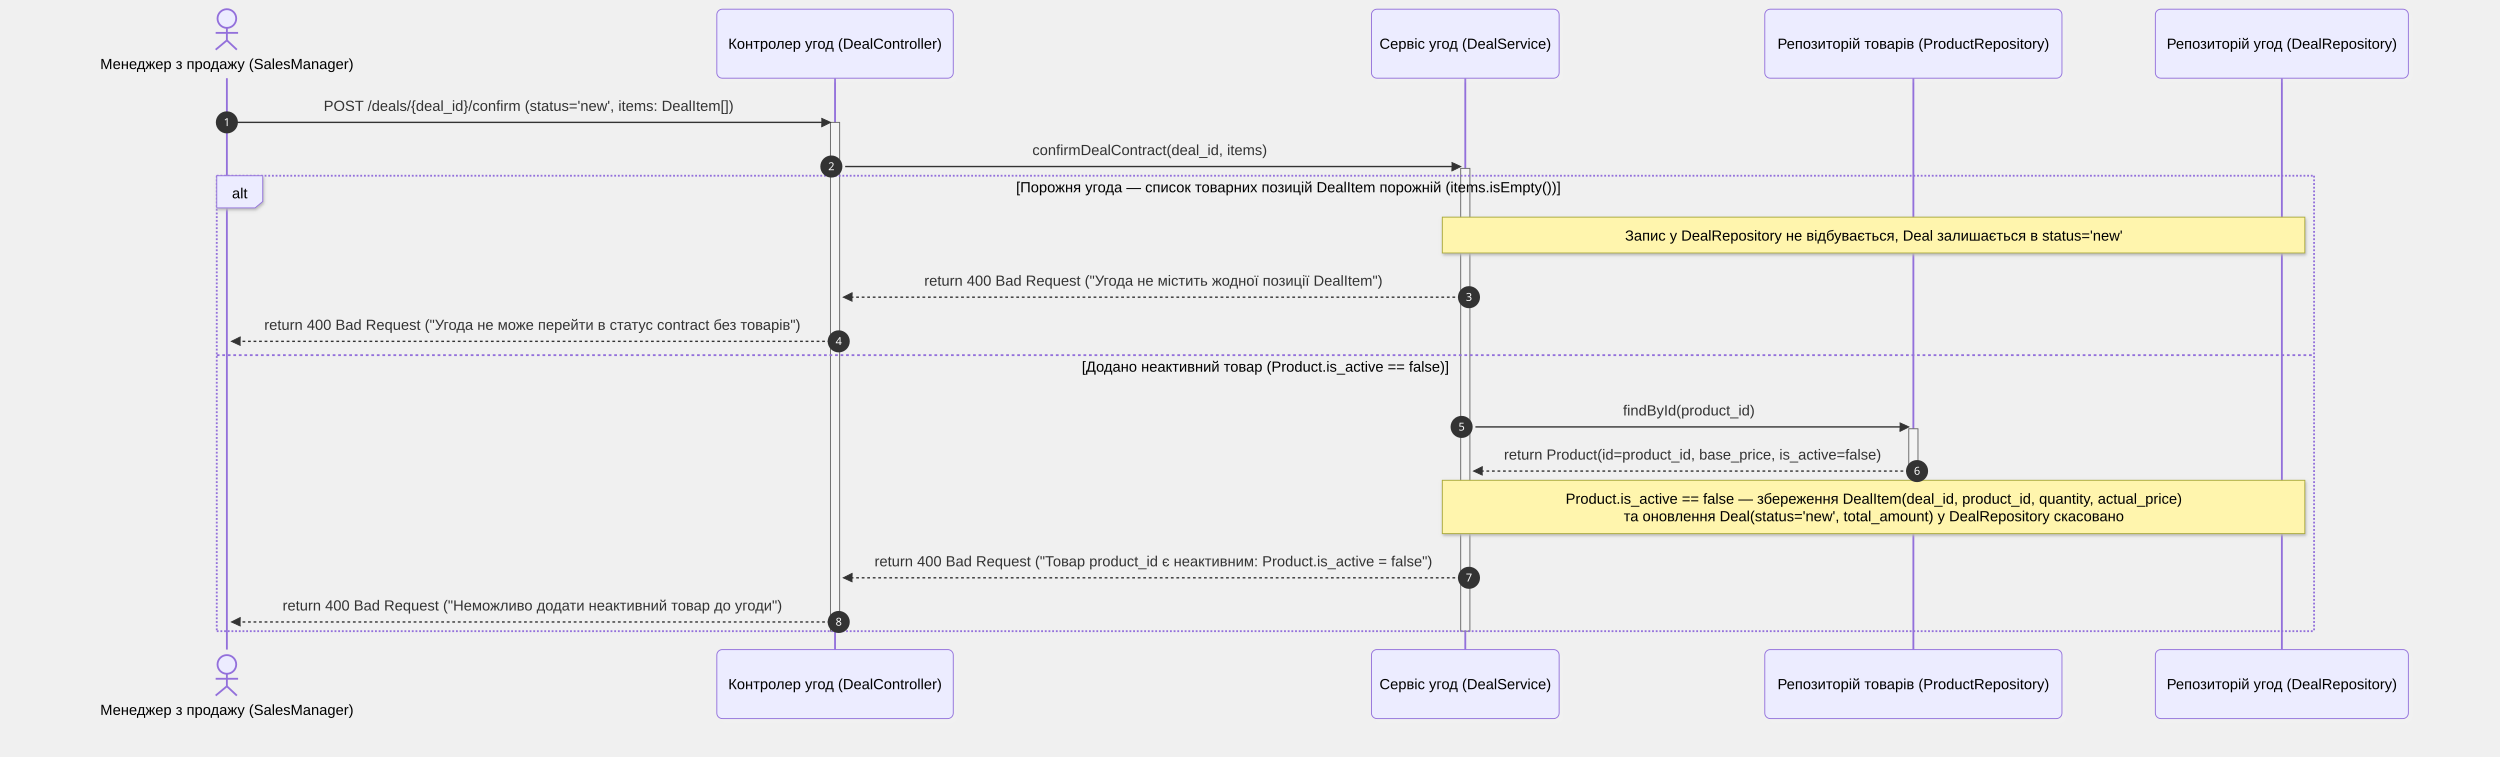
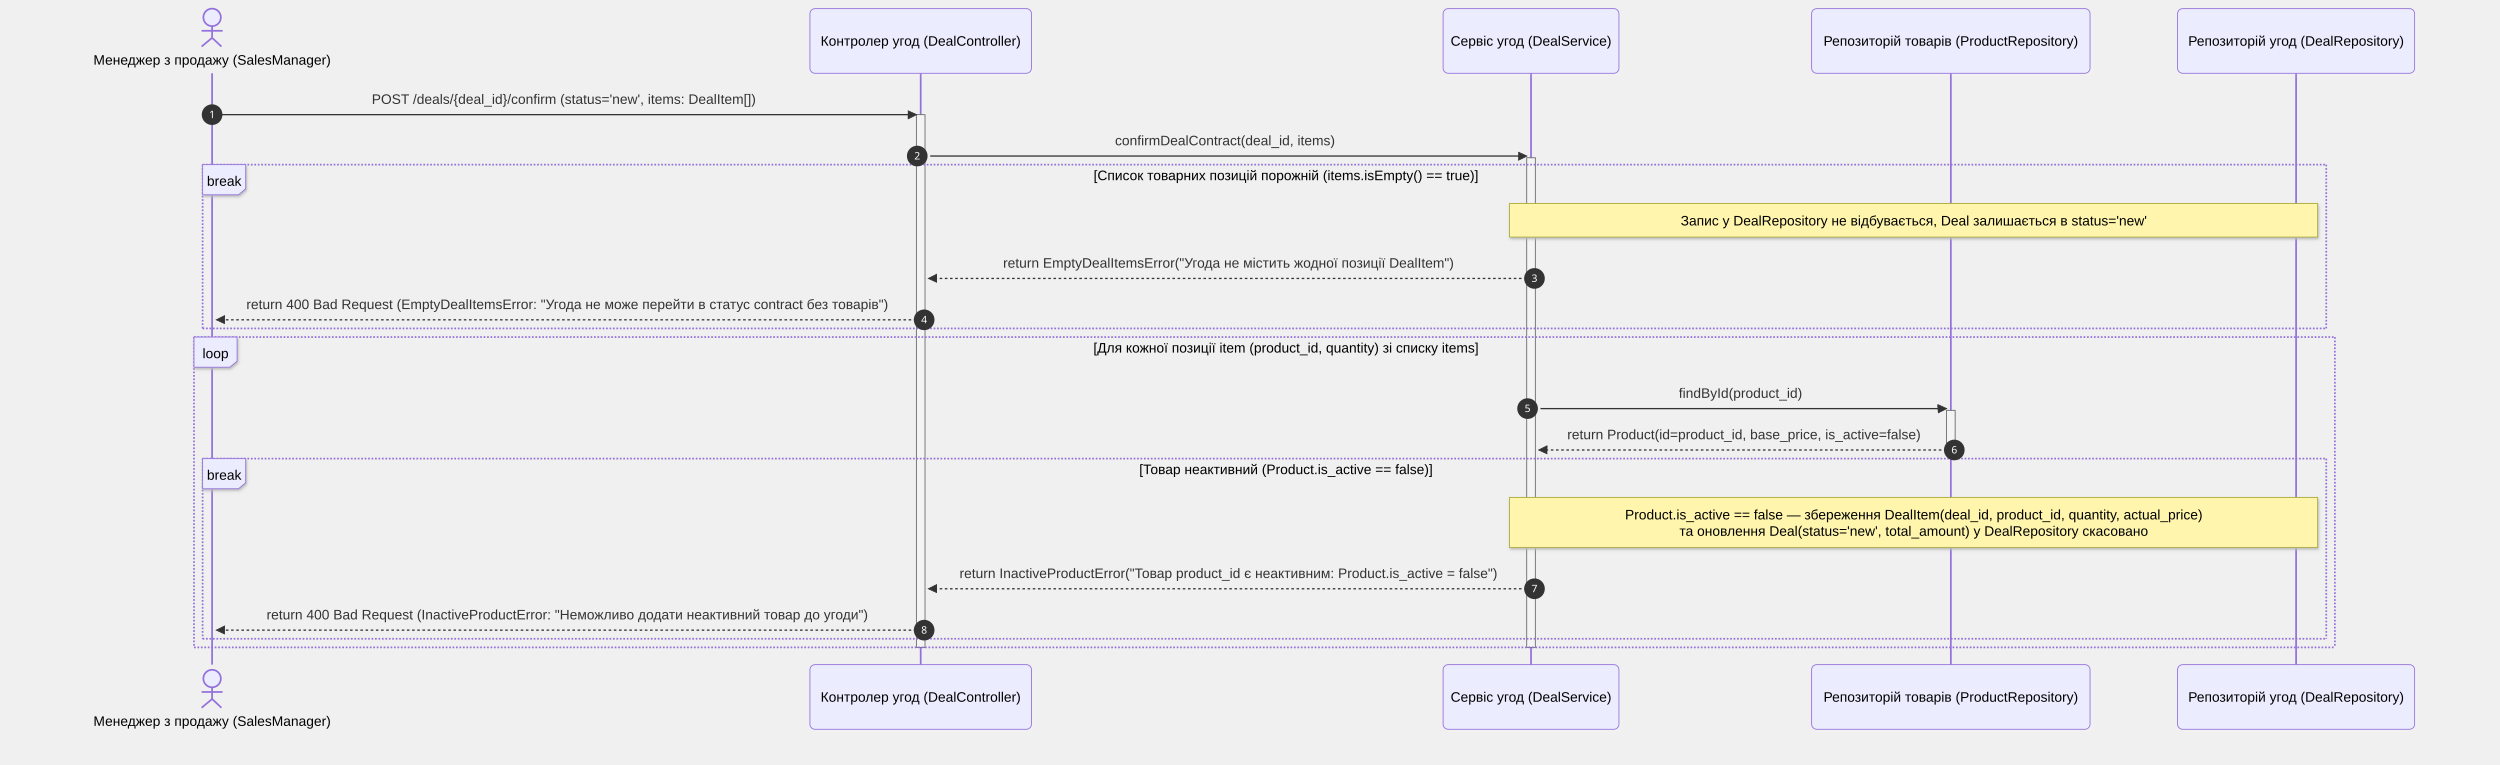
- <svg xmlns="http://www.w3.org/2000/svg" id="container" width="2618" height="792" viewBox="-50 -10 2618 822" role="graphics-document document" aria-roledescription="sequence">
-   <g>
-     <rect x="2243" y="696" fill="#eaeaea" stroke="#666" width="275" height="75" name="DealRepository" rx="6" ry="6" class="actor actor-bottom" data-look="neo" filter="url(#container-drop-shadow)" />
-     <text x="2380.5" y="733.5" dominant-baseline="central" alignment-baseline="central" class="actor actor-box" style="text-anchor: middle; font-size: 16px; font-weight: 400;">
-       <tspan x="2380.5" dy="0">Репозиторій угод (DealRepository)</tspan>
-     </text>
-   </g>
-   <g>
-     <rect x="1818.5" y="696" fill="#eaeaea" stroke="#666" width="323" height="75" name="ProductRepository" rx="6" ry="6" class="actor actor-bottom" data-look="neo" filter="url(#container-drop-shadow)" />
-     <text x="1980" y="733.5" dominant-baseline="central" alignment-baseline="central" class="actor actor-box" style="text-anchor: middle; font-size: 16px; font-weight: 400;">
-       <tspan x="1980" dy="0">Репозиторій товарів (ProductRepository)</tspan>
-     </text>
-   </g>
-   <g>
-     <rect x="1391" y="696" fill="#eaeaea" stroke="#666" width="204" height="75" name="DealService" rx="6" ry="6" class="actor actor-bottom" data-look="neo" filter="url(#container-drop-shadow)" />
-     <text x="1493" y="733.5" dominant-baseline="central" alignment-baseline="central" class="actor actor-box" style="text-anchor: middle; font-size: 16px; font-weight: 400;">
-       <tspan x="1493" dy="0">Сервіс угод (DealService)</tspan>
-     </text>
-   </g>
-   <g>
-     <rect x="679.5" y="696" fill="#eaeaea" stroke="#666" width="257" height="75" name="DealController" rx="6" ry="6" class="actor actor-bottom" data-look="neo" filter="url(#container-drop-shadow)" />
-     <text x="808" y="733.5" dominant-baseline="central" alignment-baseline="central" class="actor actor-box" style="text-anchor: middle; font-size: 16px; font-weight: 400;">
-       <tspan x="808" dy="0">Контролер угод (DealController)</tspan>
+ <svg xmlns="http://www.w3.org/2000/svg" id="container" width="2802" height="857" viewBox="-50 -10 2802 887" role="graphics-document document" aria-roledescription="sequence">
+   <g>
+     <rect x="2427" y="761" fill="#eaeaea" stroke="#666" width="275" height="75" name="DealRepository" rx="6" ry="6" class="actor actor-bottom" data-look="neo" filter="url(#container-drop-shadow)" />
+     <text x="2564.5" y="798.5" dominant-baseline="central" alignment-baseline="central" class="actor actor-box" style="text-anchor: middle; font-size: 16px; font-weight: 400;">
+       <tspan x="2564.5" dy="0">Репозиторій угод (DealRepository)</tspan>
+     </text>
+   </g>
+   <g>
+     <rect x="2002.5" y="761" fill="#eaeaea" stroke="#666" width="323" height="75" name="ProductRepository" rx="6" ry="6" class="actor actor-bottom" data-look="neo" filter="url(#container-drop-shadow)" />
+     <text x="2164" y="798.5" dominant-baseline="central" alignment-baseline="central" class="actor actor-box" style="text-anchor: middle; font-size: 16px; font-weight: 400;">
+       <tspan x="2164" dy="0">Репозиторій товарів (ProductRepository)</tspan>
+     </text>
+   </g>
+   <g>
+     <rect x="1575" y="761" fill="#eaeaea" stroke="#666" width="204" height="75" name="DealService" rx="6" ry="6" class="actor actor-bottom" data-look="neo" filter="url(#container-drop-shadow)" />
+     <text x="1677" y="798.5" dominant-baseline="central" alignment-baseline="central" class="actor actor-box" style="text-anchor: middle; font-size: 16px; font-weight: 400;">
+       <tspan x="1677" dy="0">Сервіс угод (DealService)</tspan>
+     </text>
+   </g>
+   <g>
+     <rect x="840.5" y="761" fill="#eaeaea" stroke="#666" width="257" height="75" name="DealController" rx="6" ry="6" class="actor actor-bottom" data-look="neo" filter="url(#container-drop-shadow)" />
+     <text x="969" y="798.5" dominant-baseline="central" alignment-baseline="central" class="actor actor-box" style="text-anchor: middle; font-size: 16px; font-weight: 400;">
+       <tspan x="969" dy="0">Контролер угод (DealController)</tspan>
    </text>
  </g>
  <g />
  <g>
-     <line id="actor4" x1="2380.5" y1="75" x2="2380.5" y2="696" class="actor-line 200" stroke-width="0.5px" stroke="#999" name="DealRepository" data-et="life-line" data-id="DealRepository" />
+     <line id="actor4" x1="2564.5" y1="75" x2="2564.5" y2="761" class="actor-line 200" stroke-width="0.5px" stroke="#999" name="DealRepository" data-et="life-line" data-id="DealRepository" />
    <g id="root-4" data-look="neo" data-et="participant" data-type="participant" data-id="DealRepository">
-       <rect x="2243" y="0" fill="#eaeaea" stroke="#666" width="275" height="75" name="DealRepository" rx="6" ry="6" class="actor actor-top" data-look="neo" filter="url(#container-drop-shadow)" />
-       <text x="2380.5" y="37.5" dominant-baseline="central" alignment-baseline="central" class="actor actor-box" style="text-anchor: middle; font-size: 16px; font-weight: 400;">
-         <tspan x="2380.5" dy="0">Репозиторій угод (DealRepository)</tspan>
-       </text>
-     </g>
-   </g>
-   <g>
-     <line id="actor3" x1="1980" y1="75" x2="1980" y2="696" class="actor-line 200" stroke-width="0.5px" stroke="#999" name="ProductRepository" data-et="life-line" data-id="ProductRepository" />
+       <rect x="2427" y="0" fill="#eaeaea" stroke="#666" width="275" height="75" name="DealRepository" rx="6" ry="6" class="actor actor-top" data-look="neo" filter="url(#container-drop-shadow)" />
+       <text x="2564.5" y="37.5" dominant-baseline="central" alignment-baseline="central" class="actor actor-box" style="text-anchor: middle; font-size: 16px; font-weight: 400;">
+         <tspan x="2564.5" dy="0">Репозиторій угод (DealRepository)</tspan>
+       </text>
+     </g>
+   </g>
+   <g>
+     <line id="actor3" x1="2164" y1="75" x2="2164" y2="761" class="actor-line 200" stroke-width="0.5px" stroke="#999" name="ProductRepository" data-et="life-line" data-id="ProductRepository" />
    <g id="root-3" data-look="neo" data-et="participant" data-type="participant" data-id="ProductRepository">
-       <rect x="1818.5" y="0" fill="#eaeaea" stroke="#666" width="323" height="75" name="ProductRepository" rx="6" ry="6" class="actor actor-top" data-look="neo" filter="url(#container-drop-shadow)" />
-       <text x="1980" y="37.5" dominant-baseline="central" alignment-baseline="central" class="actor actor-box" style="text-anchor: middle; font-size: 16px; font-weight: 400;">
-         <tspan x="1980" dy="0">Репозиторій товарів (ProductRepository)</tspan>
-       </text>
-     </g>
-   </g>
-   <g>
-     <line id="actor2" x1="1493" y1="75" x2="1493" y2="696" class="actor-line 200" stroke-width="0.5px" stroke="#999" name="DealService" data-et="life-line" data-id="DealService" />
+       <rect x="2002.5" y="0" fill="#eaeaea" stroke="#666" width="323" height="75" name="ProductRepository" rx="6" ry="6" class="actor actor-top" data-look="neo" filter="url(#container-drop-shadow)" />
+       <text x="2164" y="37.5" dominant-baseline="central" alignment-baseline="central" class="actor actor-box" style="text-anchor: middle; font-size: 16px; font-weight: 400;">
+         <tspan x="2164" dy="0">Репозиторій товарів (ProductRepository)</tspan>
+       </text>
+     </g>
+   </g>
+   <g>
+     <line id="actor2" x1="1677" y1="75" x2="1677" y2="761" class="actor-line 200" stroke-width="0.5px" stroke="#999" name="DealService" data-et="life-line" data-id="DealService" />
    <g id="root-2" data-look="neo" data-et="participant" data-type="participant" data-id="DealService">
-       <rect x="1391" y="0" fill="#eaeaea" stroke="#666" width="204" height="75" name="DealService" rx="6" ry="6" class="actor actor-top" data-look="neo" filter="url(#container-drop-shadow)" />
-       <text x="1493" y="37.5" dominant-baseline="central" alignment-baseline="central" class="actor actor-box" style="text-anchor: middle; font-size: 16px; font-weight: 400;">
-         <tspan x="1493" dy="0">Сервіс угод (DealService)</tspan>
-       </text>
-     </g>
-   </g>
-   <g>
-     <line id="actor1" x1="808" y1="75" x2="808" y2="696" class="actor-line 200" stroke-width="0.5px" stroke="#999" name="DealController" data-et="life-line" data-id="DealController" />
+       <rect x="1575" y="0" fill="#eaeaea" stroke="#666" width="204" height="75" name="DealService" rx="6" ry="6" class="actor actor-top" data-look="neo" filter="url(#container-drop-shadow)" />
+       <text x="1677" y="37.5" dominant-baseline="central" alignment-baseline="central" class="actor actor-box" style="text-anchor: middle; font-size: 16px; font-weight: 400;">
+         <tspan x="1677" dy="0">Сервіс угод (DealService)</tspan>
+       </text>
+     </g>
+   </g>
+   <g>
+     <line id="actor1" x1="969" y1="75" x2="969" y2="761" class="actor-line 200" stroke-width="0.5px" stroke="#999" name="DealController" data-et="life-line" data-id="DealController" />
    <g id="root-1" data-look="neo" data-et="participant" data-type="participant" data-id="DealController">
-       <rect x="679.5" y="0" fill="#eaeaea" stroke="#666" width="257" height="75" name="DealController" rx="6" ry="6" class="actor actor-top" data-look="neo" filter="url(#container-drop-shadow)" />
-       <text x="808" y="37.5" dominant-baseline="central" alignment-baseline="central" class="actor actor-box" style="text-anchor: middle; font-size: 16px; font-weight: 400;">
-         <tspan x="808" dy="0">Контролер угод (DealController)</tspan>
-       </text>
-     </g>
-   </g>
-   <g>
-     <line id="actor0" x1="147" y1="75" x2="147" y2="696" class="actor-line 200" stroke-width="0.5px" stroke="#999" name="SalesManager" data-et="life-line" data-id="SalesManager" />
+       <rect x="840.5" y="0" fill="#eaeaea" stroke="#666" width="257" height="75" name="DealController" rx="6" ry="6" class="actor actor-top" data-look="neo" filter="url(#container-drop-shadow)" />
+       <text x="969" y="37.5" dominant-baseline="central" alignment-baseline="central" class="actor actor-box" style="text-anchor: middle; font-size: 16px; font-weight: 400;">
+         <tspan x="969" dy="0">Контролер угод (DealController)</tspan>
+       </text>
+     </g>
+   </g>
+   <g>
+     <line id="actor0" x1="147" y1="75" x2="147" y2="761" class="actor-line 200" stroke-width="0.5px" stroke="#999" name="SalesManager" data-et="life-line" data-id="SalesManager" />
  </g>
  <style>#container{font-family:"trebuchet ms",verdana,arial,sans-serif;font-size:16px;fill:#333;}@keyframes edge-animation-frame{from{stroke-dashoffset:0;}}@keyframes dash{to{stroke-dashoffset:0;}}#container .edge-animation-slow{stroke-dasharray:9,5!important;stroke-dashoffset:900;animation:dash 50s linear infinite;stroke-linecap:round;}#container .edge-animation-fast{stroke-dasharray:9,5!important;stroke-dashoffset:900;animation:dash 20s linear infinite;stroke-linecap:round;}#container .error-icon{fill:#552222;}#container .error-text{fill:#552222;stroke:#552222;}#container .edge-thickness-normal{stroke-width:1px;}#container .edge-thickness-thick{stroke-width:3.5px;}#container .edge-pattern-solid{stroke-dasharray:0;}#container .edge-thickness-invisible{stroke-width:0;fill:none;}#container .edge-pattern-dashed{stroke-dasharray:3;}#container .edge-pattern-dotted{stroke-dasharray:2;}#container .marker{fill:#333333;stroke:#333333;}#container .marker.cross{stroke:#333333;}#container svg{font-family:"trebuchet ms",verdana,arial,sans-serif;font-size:16px;}#container p{margin:0;}#container .actor{stroke:#9370DB;fill:#ECECFF;stroke-width:1;}#container rect.actor.outer-path[data-look="neo"]{filter:drop-shadow(1px 2px 2px rgba(185, 185, 185, 1));}#container rect.note[data-look="neo"]{stroke:#aaaa33;fill:#fff5ad;filter:drop-shadow(1px 2px 2px rgba(185, 185, 185, 1));}#container text.actor&gt;tspan{fill:black;stroke:none;}#container .actor-line{stroke:#9370DB;}#container .innerArc{stroke-width:1.5;stroke-dasharray:none;}#container .messageLine0{stroke-width:1.5;stroke-dasharray:none;stroke:#333;}#container .messageLine1{stroke-width:1.5;stroke-dasharray:2,2;stroke:#333;}#container [id$="-arrowhead"] path{fill:#333;stroke:#333;}#container .sequenceNumber{fill:white;}#container [id$="-sequencenumber"]{fill:#333;}#container [id$="-crosshead"] path{fill:#333;stroke:#333;}#container .messageText{fill:#333;stroke:none;}#container .labelBox{stroke:#9370DB;fill:#ECECFF;filter:drop-shadow(1px 2px 2px rgba(185, 185, 185, 1));}#container .labelText,#container .labelText&gt;tspan{fill:black;stroke:none;}#container .loopText,#container .loopText&gt;tspan{fill:black;stroke:none;}#container .sectionTitle,#container .sectionTitle&gt;tspan{fill:black;stroke:none;}#container .loopLine{stroke-width:2px;stroke-dasharray:2,2;stroke:#9370DB;fill:#9370DB;}#container .note{stroke:#aaaa33;fill:#fff5ad;}#container .noteText,#container .noteText&gt;tspan{fill:black;stroke:none;}#container .activation0{fill:#f4f4f4;stroke:#666;}#container .activation1{fill:#f4f4f4;stroke:#666;}#container .activation2{fill:#f4f4f4;stroke:#666;}#container .actorPopupMenu{position:absolute;}#container .actorPopupMenuPanel{position:absolute;fill:#ECECFF;box-shadow:0px 8px 16px 0px rgba(0,0,0,0.2);filter:drop-shadow(3px 5px 2px rgb(0 0 0 / 0.4));}#container .actor-man circle,#container line{fill:#ECECFF;stroke-width:2px;}#container g rect.rect{filter:drop-shadow(1px 2px 2px rgba(185, 185, 185, 1));stroke:#9370DB;}#container .node .neo-node{stroke:#9370DB;}#container [data-look="neo"].node rect,#container [data-look="neo"].cluster rect,#container [data-look="neo"].node polygon{stroke:#9370DB;filter:drop-shadow(1px 2px 2px rgba(185, 185, 185, 1));}#container [data-look="neo"].swimlane.cluster rect{filter:none;}#container [data-look="neo"].node path{stroke:#9370DB;stroke-width:1px;}#container [data-look="neo"].node .outer-path{filter:drop-shadow(1px 2px 2px rgba(185, 185, 185, 1));}#container [data-look="neo"].node .neo-line path{stroke:#9370DB;filter:none;}#container [data-look="neo"].node circle{stroke:#9370DB;filter:drop-shadow(1px 2px 2px rgba(185, 185, 185, 1));}#container [data-look="neo"].node circle .state-start{fill:#000000;}#container [data-look="neo"].icon-shape .icon{fill:#9370DB;filter:drop-shadow(1px 2px 2px rgba(185, 185, 185, 1));}#container [data-look="neo"].icon-shape .icon-neo path{stroke:#9370DB;filter:drop-shadow(1px 2px 2px rgba(185, 185, 185, 1));}#container :root{--mermaid-font-family:"trebuchet ms",verdana,arial,sans-serif;}</style>
  <g />
  <defs>
    <symbol id="container-computer" width="24" height="24">
      <path transform="scale(.5)" d="M2 2v13h20v-13h-20zm18 11h-16v-9h16v9zm-10.228 6l.466-1h3.524l.467 1h-4.457zm14.228 3h-24l2-6h2.104l-1.33 4h18.45l-1.297-4h2.073l2 6zm-5-10h-14v-7h14v7z" />
    </symbol>
  </defs>
  <defs>
    <symbol id="container-database" fill-rule="evenodd" clip-rule="evenodd">
      <path transform="scale(.5)" d="M12.258.001l.256.004.255.005.253.008.251.01.249.012.247.015.246.016.242.019.241.02.239.023.236.024.233.027.231.028.229.031.225.032.223.034.22.036.217.038.214.04.211.041.208.043.205.045.201.046.198.048.194.05.191.051.187.053.183.054.18.056.175.057.172.059.168.06.163.061.16.063.155.064.15.066.074.033.073.033.071.034.07.034.069.035.068.035.067.035.066.035.064.036.064.036.062.036.06.036.06.037.058.037.058.037.055.038.055.038.053.038.052.038.051.039.05.039.048.039.047.039.045.04.044.04.043.04.041.04.04.041.039.041.037.041.036.041.034.041.033.042.032.042.03.042.029.042.027.042.026.043.024.043.023.043.021.043.02.043.018.044.017.043.015.044.013.044.012.044.011.045.009.044.007.045.006.045.004.045.002.045.001.045v17l-.001.045-.002.045-.004.045-.006.045-.007.045-.009.044-.011.045-.012.044-.013.044-.015.044-.017.043-.018.044-.02.043-.021.043-.023.043-.024.043-.026.043-.027.042-.029.042-.03.042-.032.042-.033.042-.034.041-.036.041-.037.041-.039.041-.04.041-.041.04-.043.04-.044.04-.045.04-.047.039-.048.039-.05.039-.051.039-.052.038-.053.038-.055.038-.055.038-.058.037-.058.037-.06.037-.06.036-.062.036-.064.036-.064.036-.066.035-.067.035-.068.035-.069.035-.07.034-.071.034-.073.033-.074.033-.15.066-.155.064-.16.063-.163.061-.168.06-.172.059-.175.057-.18.056-.183.054-.187.053-.191.051-.194.05-.198.048-.201.046-.205.045-.208.043-.211.041-.214.04-.217.038-.22.036-.223.034-.225.032-.229.031-.231.028-.233.027-.236.024-.239.023-.241.02-.242.019-.246.016-.247.015-.249.012-.251.01-.253.008-.255.005-.256.004-.258.001-.258-.001-.256-.004-.255-.005-.253-.008-.251-.01-.249-.012-.247-.015-.245-.016-.243-.019-.241-.02-.238-.023-.236-.024-.234-.027-.231-.028-.228-.031-.226-.032-.223-.034-.22-.036-.217-.038-.214-.04-.211-.041-.208-.043-.204-.045-.201-.046-.198-.048-.195-.05-.19-.051-.187-.053-.184-.054-.179-.056-.176-.057-.172-.059-.167-.06-.164-.061-.159-.063-.155-.064-.151-.066-.074-.033-.072-.033-.072-.034-.07-.034-.069-.035-.068-.035-.067-.035-.066-.035-.064-.036-.063-.036-.062-.036-.061-.036-.06-.037-.058-.037-.057-.037-.056-.038-.055-.038-.053-.038-.052-.038-.051-.039-.049-.039-.049-.039-.046-.039-.046-.04-.044-.04-.043-.04-.041-.04-.04-.041-.039-.041-.037-.041-.036-.041-.034-.041-.033-.042-.032-.042-.03-.042-.029-.042-.027-.042-.026-.043-.024-.043-.023-.043-.021-.043-.02-.043-.018-.044-.017-.043-.015-.044-.013-.044-.012-.044-.011-.045-.009-.044-.007-.045-.006-.045-.004-.045-.002-.045-.001-.045v-17l.001-.045.002-.045.004-.045.006-.045.007-.045.009-.044.011-.045.012-.044.013-.044.015-.044.017-.043.018-.044.02-.043.021-.043.023-.043.024-.043.026-.043.027-.042.029-.042.03-.042.032-.042.033-.042.034-.041.036-.041.037-.041.039-.041.04-.041.041-.04.043-.04.044-.04.046-.04.046-.039.049-.039.049-.039.051-.039.052-.038.053-.038.055-.038.056-.038.057-.037.058-.037.06-.037.061-.036.062-.036.063-.036.064-.036.066-.035.067-.035.068-.035.069-.035.07-.034.072-.034.072-.033.074-.033.151-.066.155-.064.159-.063.164-.061.167-.06.172-.059.176-.057.179-.056.184-.054.187-.053.19-.051.195-.05.198-.048.201-.046.204-.045.208-.043.211-.041.214-.04.217-.038.22-.036.223-.034.226-.032.228-.031.231-.028.234-.027.236-.024.238-.023.241-.02.243-.019.245-.016.247-.015.249-.012.251-.01.253-.008.255-.005.256-.004.258-.001.258.001zm-9.258 20.499v.01l.001.021.003.021.004.022.005.021.006.022.007.022.009.023.01.022.011.023.012.023.013.023.015.023.016.024.017.023.018.024.019.024.021.024.022.025.023.024.024.025.052.049.056.05.061.051.066.051.07.051.075.051.079.052.084.052.088.052.092.052.097.052.102.051.105.052.11.052.114.051.119.051.123.051.127.05.131.05.135.05.139.048.144.049.147.047.152.047.155.047.16.045.163.045.167.043.171.043.176.041.178.041.183.039.187.039.19.037.194.035.197.035.202.033.204.031.209.03.212.029.216.027.219.025.222.024.226.021.23.02.233.018.236.016.24.015.243.012.246.01.249.008.253.005.256.004.259.001.26-.001.257-.004.254-.005.25-.008.247-.011.244-.012.241-.014.237-.016.233-.018.231-.021.226-.021.224-.024.22-.026.216-.027.212-.028.21-.031.205-.031.202-.034.198-.034.194-.036.191-.037.187-.039.183-.04.179-.04.175-.042.172-.043.168-.044.163-.045.16-.046.155-.046.152-.047.148-.048.143-.049.139-.049.136-.05.131-.05.126-.05.123-.051.118-.052.114-.051.11-.052.106-.052.101-.052.096-.052.092-.052.088-.053.083-.051.079-.052.074-.052.07-.051.065-.051.06-.051.056-.05.051-.05.023-.024.023-.025.021-.024.02-.024.019-.024.018-.024.017-.024.015-.023.014-.024.013-.023.012-.023.01-.023.01-.022.008-.022.006-.022.006-.022.004-.022.004-.021.001-.021.001-.021v-4.127l-.077.055-.08.053-.083.054-.085.053-.087.052-.09.052-.093.051-.095.05-.097.05-.1.049-.102.049-.105.048-.106.047-.109.047-.111.046-.114.045-.115.045-.118.044-.12.043-.122.042-.124.042-.126.041-.128.04-.13.04-.132.038-.134.038-.135.037-.138.037-.139.035-.142.035-.143.034-.144.033-.147.032-.148.031-.15.03-.151.03-.153.029-.154.027-.156.027-.158.026-.159.025-.161.024-.162.023-.163.022-.165.021-.166.02-.167.019-.169.018-.169.017-.171.016-.173.015-.173.014-.175.013-.175.012-.177.011-.178.01-.179.008-.179.008-.181.006-.182.005-.182.004-.184.003-.184.002h-.37l-.184-.002-.184-.003-.182-.004-.182-.005-.181-.006-.179-.008-.179-.008-.178-.01-.176-.011-.176-.012-.175-.013-.173-.014-.172-.015-.171-.016-.17-.017-.169-.018-.167-.019-.166-.02-.165-.021-.163-.022-.162-.023-.161-.024-.159-.025-.157-.026-.156-.027-.155-.027-.153-.029-.151-.03-.15-.03-.148-.031-.146-.032-.145-.033-.143-.034-.141-.035-.14-.035-.137-.037-.136-.037-.134-.038-.132-.038-.13-.04-.128-.04-.126-.041-.124-.042-.122-.042-.12-.044-.117-.043-.116-.045-.113-.045-.112-.046-.109-.047-.106-.047-.105-.048-.102-.049-.1-.049-.097-.05-.095-.05-.093-.052-.09-.051-.087-.052-.085-.053-.083-.054-.08-.054-.077-.054v4.127zm0-5.654v.011l.001.021.003.021.004.021.005.022.006.022.007.022.009.022.01.022.011.023.012.023.013.023.015.024.016.023.017.024.018.024.019.024.021.024.022.024.023.025.024.024.052.05.056.05.061.05.066.051.07.051.075.052.079.051.084.052.088.052.092.052.097.052.102.052.105.052.11.051.114.051.119.052.123.05.127.051.131.05.135.049.139.049.144.048.147.048.152.047.155.046.16.045.163.045.167.044.171.042.176.042.178.04.183.04.187.038.19.037.194.036.197.034.202.033.204.032.209.03.212.028.216.027.219.025.222.024.226.022.23.02.233.018.236.016.24.014.243.012.246.01.249.008.253.006.256.003.259.001.26-.001.257-.003.254-.006.25-.008.247-.01.244-.012.241-.015.237-.016.233-.018.231-.02.226-.022.224-.024.22-.025.216-.027.212-.029.21-.03.205-.032.202-.033.198-.035.194-.036.191-.037.187-.039.183-.039.179-.041.175-.042.172-.043.168-.044.163-.045.16-.045.155-.047.152-.047.148-.048.143-.048.139-.05.136-.049.131-.05.126-.051.123-.051.118-.051.114-.052.11-.052.106-.052.101-.052.096-.052.092-.052.088-.052.083-.052.079-.052.074-.051.07-.052.065-.051.06-.05.056-.051.051-.049.023-.025.023-.024.021-.025.02-.024.019-.024.018-.024.017-.024.015-.023.014-.023.013-.024.012-.022.01-.023.01-.023.008-.022.006-.022.006-.022.004-.021.004-.022.001-.021.001-.021v-4.139l-.077.054-.08.054-.083.054-.085.052-.087.053-.09.051-.093.051-.095.051-.097.05-.1.049-.102.049-.105.048-.106.047-.109.047-.111.046-.114.045-.115.044-.118.044-.12.044-.122.042-.124.042-.126.041-.128.04-.13.039-.132.039-.134.038-.135.037-.138.036-.139.036-.142.035-.143.033-.144.033-.147.033-.148.031-.15.03-.151.03-.153.028-.154.028-.156.027-.158.026-.159.025-.161.024-.162.023-.163.022-.165.021-.166.02-.167.019-.169.018-.169.017-.171.016-.173.015-.173.014-.175.013-.175.012-.177.011-.178.009-.179.009-.179.007-.181.007-.182.005-.182.004-.184.003-.184.002h-.37l-.184-.002-.184-.003-.182-.004-.182-.005-.181-.007-.179-.007-.179-.009-.178-.009-.176-.011-.176-.012-.175-.013-.173-.014-.172-.015-.171-.016-.17-.017-.169-.018-.167-.019-.166-.02-.165-.021-.163-.022-.162-.023-.161-.024-.159-.025-.157-.026-.156-.027-.155-.028-.153-.028-.151-.03-.15-.03-.148-.031-.146-.033-.145-.033-.143-.033-.141-.035-.14-.036-.137-.036-.136-.037-.134-.038-.132-.039-.13-.039-.128-.04-.126-.041-.124-.042-.122-.043-.12-.043-.117-.044-.116-.044-.113-.046-.112-.046-.109-.046-.106-.047-.105-.048-.102-.049-.1-.049-.097-.05-.095-.051-.093-.051-.09-.051-.087-.053-.085-.052-.083-.054-.08-.054-.077-.054v4.139zm0-5.666v.011l.001.02.003.022.004.021.005.022.006.021.007.022.009.023.01.022.011.023.012.023.013.023.015.023.016.024.017.024.018.023.019.024.021.025.022.024.023.024.024.025.052.05.056.05.061.05.066.051.07.051.075.052.079.051.084.052.088.052.092.052.097.052.102.052.105.051.11.052.114.051.119.051.123.051.127.05.131.05.135.05.139.049.144.048.147.048.152.047.155.046.16.045.163.045.167.043.171.043.176.042.178.04.183.04.187.038.19.037.194.036.197.034.202.033.204.032.209.03.212.028.216.027.219.025.222.024.226.021.23.02.233.018.236.017.24.014.243.012.246.01.249.008.253.006.256.003.259.001.26-.001.257-.003.254-.006.25-.008.247-.01.244-.013.241-.014.237-.016.233-.018.231-.02.226-.022.224-.024.22-.025.216-.027.212-.029.21-.03.205-.032.202-.033.198-.035.194-.036.191-.037.187-.039.183-.039.179-.041.175-.042.172-.043.168-.044.163-.045.16-.045.155-.047.152-.047.148-.048.143-.049.139-.049.136-.049.131-.051.126-.05.123-.051.118-.052.114-.051.11-.052.106-.052.101-.052.096-.052.092-.052.088-.052.083-.052.079-.052.074-.052.07-.051.065-.051.06-.051.056-.05.051-.049.023-.025.023-.025.021-.024.02-.024.019-.024.018-.024.017-.024.015-.023.014-.024.013-.023.012-.023.01-.022.01-.023.008-.022.006-.022.006-.022.004-.022.004-.021.001-.021.001-.021v-4.153l-.077.054-.08.054-.083.053-.085.053-.087.053-.09.051-.093.051-.095.051-.097.05-.1.049-.102.048-.105.048-.106.048-.109.046-.111.046-.114.046-.115.044-.118.044-.12.043-.122.043-.124.042-.126.041-.128.04-.13.039-.132.039-.134.038-.135.037-.138.036-.139.036-.142.034-.143.034-.144.033-.147.032-.148.032-.15.03-.151.03-.153.028-.154.028-.156.027-.158.026-.159.024-.161.024-.162.023-.163.023-.165.021-.166.02-.167.019-.169.018-.169.017-.171.016-.173.015-.173.014-.175.013-.175.012-.177.01-.178.01-.179.009-.179.007-.181.006-.182.006-.182.004-.184.003-.184.001-.185.001-.185-.001-.184-.001-.184-.003-.182-.004-.182-.006-.181-.006-.179-.007-.179-.009-.178-.01-.176-.01-.176-.012-.175-.013-.173-.014-.172-.015-.171-.016-.17-.017-.169-.018-.167-.019-.166-.02-.165-.021-.163-.023-.162-.023-.161-.024-.159-.024-.157-.026-.156-.027-.155-.028-.153-.028-.151-.03-.15-.03-.148-.032-.146-.032-.145-.033-.143-.034-.141-.034-.14-.036-.137-.036-.136-.037-.134-.038-.132-.039-.13-.039-.128-.041-.126-.041-.124-.041-.122-.043-.12-.043-.117-.044-.116-.044-.113-.046-.112-.046-.109-.046-.106-.048-.105-.048-.102-.048-.1-.05-.097-.049-.095-.051-.093-.051-.09-.052-.087-.052-.085-.053-.083-.053-.08-.054-.077-.054v4.153zm8.74-8.179l-.257.004-.254.005-.25.008-.247.011-.244.012-.241.014-.237.016-.233.018-.231.021-.226.022-.224.023-.22.026-.216.027-.212.028-.21.031-.205.032-.202.033-.198.034-.194.036-.191.038-.187.038-.183.04-.179.041-.175.042-.172.043-.168.043-.163.045-.16.046-.155.046-.152.048-.148.048-.143.048-.139.049-.136.05-.131.05-.126.051-.123.051-.118.051-.114.052-.11.052-.106.052-.101.052-.096.052-.092.052-.088.052-.083.052-.079.052-.074.051-.07.052-.065.051-.06.05-.056.05-.051.05-.023.025-.023.024-.021.024-.02.025-.019.024-.018.024-.017.023-.015.024-.014.023-.013.023-.012.023-.01.023-.01.022-.008.022-.006.023-.006.021-.004.022-.004.021-.001.021-.001.021.001.021.001.021.004.021.004.022.006.021.006.023.008.022.01.022.01.023.012.023.013.023.014.023.015.024.017.023.018.024.019.024.02.025.021.024.023.024.023.025.051.05.056.05.06.05.065.051.07.052.074.051.079.052.083.052.088.052.092.052.096.052.101.052.106.052.11.052.114.052.118.051.123.051.126.051.131.05.136.05.139.049.143.048.148.048.152.048.155.046.16.046.163.045.168.043.172.043.175.042.179.041.183.04.187.038.191.038.194.036.198.034.202.033.205.032.21.031.212.028.216.027.22.026.224.023.226.022.231.021.233.018.237.016.241.014.244.012.247.011.25.008.254.005.257.004.26.001.26-.001.257-.004.254-.005.25-.008.247-.011.244-.012.241-.014.237-.016.233-.018.231-.021.226-.022.224-.023.22-.026.216-.027.212-.028.21-.031.205-.032.202-.033.198-.034.194-.036.191-.038.187-.038.183-.04.179-.041.175-.042.172-.043.168-.043.163-.045.16-.046.155-.046.152-.048.148-.048.143-.048.139-.049.136-.05.131-.05.126-.051.123-.051.118-.051.114-.052.11-.052.106-.052.101-.052.096-.052.092-.052.088-.052.083-.052.079-.052.074-.051.07-.052.065-.051.06-.05.056-.05.051-.05.023-.025.023-.024.021-.024.02-.025.019-.024.018-.024.017-.023.015-.024.014-.023.013-.023.012-.023.01-.023.01-.022.008-.022.006-.023.006-.021.004-.022.004-.021.001-.021.001-.021-.001-.021-.001-.021-.004-.021-.004-.022-.006-.021-.006-.023-.008-.022-.01-.022-.01-.023-.012-.023-.013-.023-.014-.023-.015-.024-.017-.023-.018-.024-.019-.024-.02-.025-.021-.024-.023-.024-.023-.025-.051-.05-.056-.05-.06-.05-.065-.051-.07-.052-.074-.051-.079-.052-.083-.052-.088-.052-.092-.052-.096-.052-.101-.052-.106-.052-.11-.052-.114-.052-.118-.051-.123-.051-.126-.051-.131-.05-.136-.05-.139-.049-.143-.048-.148-.048-.152-.048-.155-.046-.16-.046-.163-.045-.168-.043-.172-.043-.175-.042-.179-.041-.183-.04-.187-.038-.191-.038-.194-.036-.198-.034-.202-.033-.205-.032-.21-.031-.212-.028-.216-.027-.22-.026-.224-.023-.226-.022-.231-.021-.233-.018-.237-.016-.241-.014-.244-.012-.247-.011-.25-.008-.254-.005-.257-.004-.26-.001-.26.001z" />
    </symbol>
  </defs>
  <defs>
    <symbol id="container-clock" width="24" height="24">
      <path transform="scale(.5)" d="M12 2c5.514 0 10 4.486 10 10s-4.486 10-10 10-10-4.486-10-10 4.486-10 10-10zm0-2c-6.627 0-12 5.373-12 12s5.373 12 12 12 12-5.373 12-12-5.373-12-12-12zm5.848 12.459c.202.038.202.333.001.372-1.907.361-6.045 1.111-6.547 1.111-.719 0-1.301-.582-1.301-1.301 0-.512.77-5.447 1.125-7.445.034-.192.312-.181.343.014l.985 6.238 5.394 1.011z" />
    </symbol>
  </defs>
  <defs>
    <marker id="container-arrowhead" refX="7.9" refY="5" markerUnits="userSpaceOnUse" markerWidth="12" markerHeight="12" orient="auto-start-reverse">
      <path d="M -1 0 L 10 5 L 0 10 z" />
    </marker>
  </defs>
  <defs>
    <marker id="container-crosshead" markerWidth="15" markerHeight="8" orient="auto" refX="4" refY="4.5">
      <path fill="none" stroke="#000000" stroke-width="1pt" d="M 1,2 L 6,7 M 6,2 L 1,7" style="stroke-dasharray: 0, 0;" />
    </marker>
  </defs>
  <defs>
    <marker id="container-filled-head" refX="15.5" refY="7" markerWidth="20" markerHeight="28" orient="auto">
      <path d="M 18,7 L9,13 L14,7 L9,1 Z" />
    </marker>
  </defs>
  <defs>
    <marker id="container-sequencenumber" refX="15" refY="15" markerWidth="60" markerHeight="40" orient="auto">
      <circle cx="15" cy="15" r="6" />
    </marker>
  </defs>
  <defs>
    <marker id="container-solidTopArrowHead" refX="7.9" refY="7.25" markerUnits="userSpaceOnUse" markerWidth="12" markerHeight="12" orient="auto-start-reverse">
      <path d="M 0 0 L 10 8 L 0 8 z" />
    </marker>
  </defs>
  <defs>
    <marker id="container-solidBottomArrowHead" refX="7.9" refY="0.75" markerUnits="userSpaceOnUse" markerWidth="12" markerHeight="12" orient="auto-start-reverse">
      <path d="M 0 0 L 10 0 L 0 8 z" />
    </marker>
  </defs>
  <defs>
    <marker id="container-stickTopArrowHead" refX="7.5" refY="7" markerUnits="userSpaceOnUse" markerWidth="12" markerHeight="12" orient="auto-start-reverse">
      <path d="M 0 0 L 7 7" stroke="black" stroke-width="1.5" fill="none" />
    </marker>
  </defs>
  <defs>
    <marker id="container-stickBottomArrowHead" refX="7.5" refY="0" markerUnits="userSpaceOnUse" markerWidth="12" markerHeight="12" orient="auto-start-reverse">
      <path d="M 0 7 L 7 0" stroke="black" stroke-width="1.5" fill="none" />
    </marker>
  </defs>
  <defs>
    <filter id="container-drop-shadow" height="130%" width="130%">
      <feDropShadow dx="4" dy="4" stdDeviation="0" flood-opacity="0.06" flood-color="#FFFFFF" />
    </filter>
  </defs>
  <g>
-     <rect x="803" y="123" fill="#EDF2AE" stroke="#666" width="10" height="553" class="activation0" data-look="neo" />
-   </g>
-   <g>
-     <rect x="1488" y="173" fill="#EDF2AE" stroke="#666" width="10" height="503" class="activation0" data-look="neo" />
+     <rect x="964" y="123" fill="#EDF2AE" stroke="#666" width="10" height="618" class="activation0" data-look="neo" />
+   </g>
+   <g>
+     <rect x="1672" y="173" fill="#EDF2AE" stroke="#666" width="10" height="568" class="activation0" data-look="neo" />
  </g>
  <g data-et="note" data-id="i6">
-     <rect x="1468" y="226" fill="#EDF2AE" stroke="#666" width="937.5" height="39" class="note" data-look="neo" />
-     <text x="1937" y="231" text-anchor="middle" dominant-baseline="middle" alignment-baseline="middle" class="noteText" dy="1em" style="font-size: 16px; font-weight: 400;">
-       <tspan x="1937">Запис у DealRepository не відбувається, Deal залишається в status='new'</tspan>
-     </text>
-   </g>
-   <g>
-     <rect x="1975" y="456" fill="#EDF2AE" stroke="#666" width="10" height="46" class="activation0" data-look="neo" />
-   </g>
-   <g data-et="note" data-id="i14">
-     <rect x="1468" y="512" fill="#EDF2AE" stroke="#666" width="937.5" height="58" class="note" data-look="neo" />
-     <text x="1937" y="517" text-anchor="middle" dominant-baseline="middle" alignment-baseline="middle" class="noteText" dy="1em" style="font-size: 16px; font-weight: 400;">
-       <tspan x="1937">Product.is_active == false — збереження DealItem(deal_id, product_id, quantity, actual_price)</tspan>
-     </text>
-     <text x="1937" y="536" text-anchor="middle" dominant-baseline="middle" alignment-baseline="middle" class="noteText" dy="1em" style="font-size: 16px; font-weight: 400;">
-       <tspan x="1937">та оновлення Deal(status='new', total_amount) у DealRepository скасовано</tspan>
-     </text>
-   </g>
-   <g data-et="control-structure" data-id="i17">
-     <line x1="136" y1="181" x2="2415.5" y2="181" class="loopLine" />
-     <line x1="2415.5" y1="181" x2="2415.5" y2="676" class="loopLine" />
-     <line x1="136" y1="676" x2="2415.5" y2="676" class="loopLine" />
-     <line x1="136" y1="181" x2="136" y2="676" class="loopLine" />
-     <line x1="136" y1="376" x2="2415.5" y2="376" class="loopLine" style="stroke-dasharray: 3, 3;" />
+     <rect x="1652" y="226" fill="#EDF2AE" stroke="#666" width="937.5" height="39" class="note" data-look="neo" />
+     <text x="2121" y="231" text-anchor="middle" dominant-baseline="middle" alignment-baseline="middle" class="noteText" dy="1em" style="font-size: 16px; font-weight: 400;">
+       <tspan x="2121">Запис у DealRepository не відбувається, Deal залишається в status='new'</tspan>
+     </text>
+   </g>
+   <g data-et="control-structure" data-id="i9">
+     <line x1="136" y1="181" x2="2599.5" y2="181" class="loopLine" />
+     <line x1="2599.5" y1="181" x2="2599.5" y2="371" class="loopLine" />
+     <line x1="136" y1="371" x2="2599.5" y2="371" class="loopLine" />
+     <line x1="136" y1="181" x2="136" y2="371" class="loopLine" />
    <polygon points="136,181 186,181 186,209 177.6,216 136,216" class="labelBox" />
-     <text x="161" y="201" text-anchor="middle" dominant-baseline="middle" alignment-baseline="middle" class="labelText" style="font-size: 16px; font-weight: 400;">alt</text>
-     <text x="1300.75" y="199" text-anchor="middle" class="loopText" style="font-size: 16px; font-weight: 400;">
-       <tspan x="1300.75">[Порожня угода — список товарних позицій DealItem порожній (items.isEmpty())]</tspan>
-     </text>
-     <text x="1275.75" y="394" text-anchor="middle" class="sectionTitle" style="font-size: 16px; font-weight: 400;">[Додано неактивний товар (Product.is_active == false)]</text>
+     <text x="161" y="201" text-anchor="middle" dominant-baseline="middle" alignment-baseline="middle" class="labelText" style="font-size: 16px; font-weight: 400;">break</text>
+     <text x="1392.75" y="199" text-anchor="middle" class="loopText" style="font-size: 16px; font-weight: 400;">
+       <tspan x="1392.75">[Список товарних позицій порожній (items.isEmpty() == true)]</tspan>
+     </text>
+   </g>
+   <g>
+     <rect x="2159" y="466" fill="#EDF2AE" stroke="#666" width="10" height="46" class="activation0" data-look="neo" />
+   </g>
+   <g data-et="note" data-id="i16">
+     <rect x="1652" y="567" fill="#EDF2AE" stroke="#666" width="937.5" height="58" class="note" data-look="neo" />
+     <text x="2121" y="572" text-anchor="middle" dominant-baseline="middle" alignment-baseline="middle" class="noteText" dy="1em" style="font-size: 16px; font-weight: 400;">
+       <tspan x="2121">Product.is_active == false — збереження DealItem(deal_id, product_id, quantity, actual_price)</tspan>
+     </text>
+     <text x="2121" y="591" text-anchor="middle" dominant-baseline="middle" alignment-baseline="middle" class="noteText" dy="1em" style="font-size: 16px; font-weight: 400;">
+       <tspan x="2121">та оновлення Deal(status='new', total_amount) у DealRepository скасовано</tspan>
+     </text>
+   </g>
+   <g data-et="control-structure" data-id="i19">
+     <line x1="136" y1="522" x2="2599.5" y2="522" class="loopLine" />
+     <line x1="2599.5" y1="522" x2="2599.5" y2="731" class="loopLine" />
+     <line x1="136" y1="731" x2="2599.5" y2="731" class="loopLine" />
+     <line x1="136" y1="522" x2="136" y2="731" class="loopLine" />
+     <polygon points="136,522 186,522 186,550 177.6,557 136,557" class="labelBox" />
+     <text x="161" y="542" text-anchor="middle" dominant-baseline="middle" alignment-baseline="middle" class="labelText" style="font-size: 16px; font-weight: 400;">break</text>
+     <text x="1392.75" y="540" text-anchor="middle" class="loopText" style="font-size: 16px; font-weight: 400;">
+       <tspan x="1392.75">[Товар неактивний (Product.is_active == false)]</tspan>
+     </text>
+   </g>
+   <g data-et="control-structure" data-id="i20">
+     <line x1="126" y1="381" x2="2609.5" y2="381" class="loopLine" />
+     <line x1="2609.5" y1="381" x2="2609.5" y2="741" class="loopLine" />
+     <line x1="126" y1="741" x2="2609.5" y2="741" class="loopLine" />
+     <line x1="126" y1="381" x2="126" y2="741" class="loopLine" />
+     <polygon points="126,381 176,381 176,409 167.6,416 126,416" class="labelBox" />
+     <text x="151" y="401" text-anchor="middle" dominant-baseline="middle" alignment-baseline="middle" class="labelText" style="font-size: 16px; font-weight: 400;">loop</text>
+     <text x="1392.75" y="399" text-anchor="middle" class="loopText" style="font-size: 16px; font-weight: 400;">
+       <tspan x="1392.75">[Для кожної позиції item (product_id, quantity) зі списку items]</tspan>
+     </text>
  </g>
  <g class="actor-man actor-top" name="SalesManager" data-et="participant" data-type="actor" data-id="SalesManager" style="stroke: rgb(147, 112, 219);">
    <line id="actor-man-torso0" x1="147" y1="20.308" x2="147" y2="33.846" />
    <line id="actor-man-arms0" x1="134.815" y1="25.723" x2="159.185" y2="25.723" />
    <line x1="134.815" y1="44" x2="147" y2="33.846" />
    <line x1="147" y1="33.846" x2="157.831" y2="44" />
    <circle cx="147" cy="10.154" r="10.154" width="294" height="75" />
    <text x="147" y="59.5" dominant-baseline="central" alignment-baseline="central" class="actor actor-man" style="text-anchor: middle; font-size: 16px; font-weight: 400;">
      <tspan x="147" dy="0">Менеджер з продажу (SalesManager)</tspan>
    </text>
  </g>
-   <text x="475" y="90" text-anchor="middle" dominant-baseline="middle" alignment-baseline="middle" class="messageText" dy="1em" style="font-size: 16px; font-weight: 400;">POST /deals/{deal_id}/confirm (status='new', items: DealItem[])</text>
-   <line x1="154" y1="123" x2="801" y2="123" class="messageLine0" data-et="message" data-id="i1" data-from="SalesManager" data-to="DealController" stroke-width="2" stroke="none" marker-end="url(#container-arrowhead)" style="fill: none;" />
+   <text x="555" y="90" text-anchor="middle" dominant-baseline="middle" alignment-baseline="middle" class="messageText" dy="1em" style="font-size: 16px; font-weight: 400;">POST /deals/{deal_id}/confirm (status='new', items: DealItem[])</text>
+   <line x1="154" y1="123" x2="962" y2="123" class="messageLine0" data-et="message" data-id="i1" data-from="SalesManager" data-to="DealController" stroke-width="2" stroke="none" marker-end="url(#container-arrowhead)" style="fill: none;" />
  <line x1="147" y1="123" x2="147" y2="123" stroke-width="0" marker-start="url(#container-sequencenumber)" />
  <text x="147" y="127" font-family="sans-serif" font-size="12px" text-anchor="middle" class="sequenceNumber">1</text>
-   <text x="1150" y="138" text-anchor="middle" dominant-baseline="middle" alignment-baseline="middle" class="messageText" dy="1em" style="font-size: 16px; font-weight: 400;">confirmDealContract(deal_id, items)</text>
-   <line x1="819" y1="171" x2="1486" y2="171" class="messageLine0" data-et="message" data-id="i3" data-from="DealController" data-to="DealService" stroke-width="2" stroke="none" marker-end="url(#container-arrowhead)" style="fill: none;" />
-   <line x1="804" y1="171" x2="804" y2="171" stroke-width="0" marker-start="url(#container-sequencenumber)" />
-   <text x="804" y="175" font-family="sans-serif" font-size="12px" text-anchor="middle" class="sequenceNumber">2</text>
-   <text x="1154" y="280" text-anchor="middle" dominant-baseline="middle" alignment-baseline="middle" class="messageText" dy="1em" style="font-size: 16px; font-weight: 400;">return 400 Bad Request ("Угода не містить жодної позиції DealItem")</text>
-   <line x1="1494" y1="313" x2="819" y2="313" class="messageLine1" data-et="message" data-id="i7" data-from="DealService" data-to="DealController" stroke-width="2" stroke="none" marker-end="url(#container-arrowhead)" style="stroke-dasharray: 3, 3; fill: none;" />
-   <line x1="1497" y1="313" x2="1497" y2="313" stroke-width="0" marker-start="url(#container-sequencenumber)" />
-   <text x="1497" y="317" font-family="sans-serif" font-size="12px" text-anchor="middle" class="sequenceNumber">3</text>
-   <text x="479" y="328" text-anchor="middle" dominant-baseline="middle" alignment-baseline="middle" class="messageText" dy="1em" style="font-size: 16px; font-weight: 400;">return 400 Bad Request ("Угода не може перейти в статус contract без товарів")</text>
-   <line x1="809" y1="361" x2="154" y2="361" class="messageLine1" data-et="message" data-id="i8" data-from="DealController" data-to="SalesManager" stroke-width="2" stroke="none" marker-end="url(#container-arrowhead)" style="stroke-dasharray: 3, 3; fill: none;" />
-   <line x1="812" y1="361" x2="812" y2="361" stroke-width="0" marker-start="url(#container-sequencenumber)" />
-   <text x="812" y="365" font-family="sans-serif" font-size="12px" text-anchor="middle" class="sequenceNumber">4</text>
-   <text x="1736" y="421" text-anchor="middle" dominant-baseline="middle" alignment-baseline="middle" class="messageText" dy="1em" style="font-size: 16px; font-weight: 400;">findById(product_id)</text>
-   <line x1="1504" y1="454" x2="1973" y2="454" class="messageLine0" data-et="message" data-id="i10" data-from="DealService" data-to="ProductRepository" stroke-width="2" stroke="none" marker-end="url(#container-arrowhead)" style="fill: none;" />
-   <line x1="1489" y1="454" x2="1489" y2="454" stroke-width="0" marker-start="url(#container-sequencenumber)" />
-   <text x="1489" y="458" font-family="sans-serif" font-size="12px" text-anchor="middle" class="sequenceNumber">5</text>
-   <text x="1740" y="469" text-anchor="middle" dominant-baseline="middle" alignment-baseline="middle" class="messageText" dy="1em" style="font-size: 16px; font-weight: 400;">return Product(id=product_id, base_price, is_active=false)</text>
-   <line x1="1981" y1="502" x2="1504" y2="502" class="messageLine1" data-et="message" data-id="i12" data-from="ProductRepository" data-to="DealService" stroke-width="2" stroke="none" marker-end="url(#container-arrowhead)" style="stroke-dasharray: 3, 3; fill: none;" />
-   <line x1="1984" y1="502" x2="1984" y2="502" stroke-width="0" marker-start="url(#container-sequencenumber)" />
-   <text x="1984" y="506" font-family="sans-serif" font-size="12px" text-anchor="middle" class="sequenceNumber">6</text>
-   <text x="1154" y="585" text-anchor="middle" dominant-baseline="middle" alignment-baseline="middle" class="messageText" dy="1em" style="font-size: 16px; font-weight: 400;">return 400 Bad Request ("Товар product_id є неактивним: Product.is_active = false")</text>
-   <line x1="1494" y1="618" x2="819" y2="618" class="messageLine1" data-et="message" data-id="i15" data-from="DealService" data-to="DealController" stroke-width="2" stroke="none" marker-end="url(#container-arrowhead)" style="stroke-dasharray: 3, 3; fill: none;" />
-   <line x1="1497" y1="618" x2="1497" y2="618" stroke-width="0" marker-start="url(#container-sequencenumber)" />
-   <text x="1497" y="622" font-family="sans-serif" font-size="12px" text-anchor="middle" class="sequenceNumber">7</text>
-   <text x="479" y="633" text-anchor="middle" dominant-baseline="middle" alignment-baseline="middle" class="messageText" dy="1em" style="font-size: 16px; font-weight: 400;">return 400 Bad Request ("Неможливо додати неактивний товар до угоди")</text>
-   <line x1="809" y1="666" x2="154" y2="666" class="messageLine1" data-et="message" data-id="i16" data-from="DealController" data-to="SalesManager" stroke-width="2" stroke="none" marker-end="url(#container-arrowhead)" style="stroke-dasharray: 3, 3; fill: none;" />
-   <line x1="812" y1="666" x2="812" y2="666" stroke-width="0" marker-start="url(#container-sequencenumber)" />
-   <text x="812" y="670" font-family="sans-serif" font-size="12px" text-anchor="middle" class="sequenceNumber">8</text>
+   <text x="1322" y="138" text-anchor="middle" dominant-baseline="middle" alignment-baseline="middle" class="messageText" dy="1em" style="font-size: 16px; font-weight: 400;">confirmDealContract(deal_id, items)</text>
+   <line x1="980" y1="171" x2="1670" y2="171" class="messageLine0" data-et="message" data-id="i3" data-from="DealController" data-to="DealService" stroke-width="2" stroke="none" marker-end="url(#container-arrowhead)" style="fill: none;" />
+   <line x1="965" y1="171" x2="965" y2="171" stroke-width="0" marker-start="url(#container-sequencenumber)" />
+   <text x="965" y="175" font-family="sans-serif" font-size="12px" text-anchor="middle" class="sequenceNumber">2</text>
+   <text x="1326" y="280" text-anchor="middle" dominant-baseline="middle" alignment-baseline="middle" class="messageText" dy="1em" style="font-size: 16px; font-weight: 400;">return EmptyDealItemsError("Угода не містить жодної позиції DealItem")</text>
+   <line x1="1678" y1="313" x2="980" y2="313" class="messageLine1" data-et="message" data-id="i7" data-from="DealService" data-to="DealController" stroke-width="2" stroke="none" marker-end="url(#container-arrowhead)" style="stroke-dasharray: 3, 3; fill: none;" />
+   <line x1="1681" y1="313" x2="1681" y2="313" stroke-width="0" marker-start="url(#container-sequencenumber)" />
+   <text x="1681" y="317" font-family="sans-serif" font-size="12px" text-anchor="middle" class="sequenceNumber">3</text>
+   <text x="559" y="328" text-anchor="middle" dominant-baseline="middle" alignment-baseline="middle" class="messageText" dy="1em" style="font-size: 16px; font-weight: 400;">return 400 Bad Request (EmptyDealItemsError: "Угода не може перейти в статус contract без товарів")</text>
+   <line x1="970" y1="361" x2="154" y2="361" class="messageLine1" data-et="message" data-id="i8" data-from="DealController" data-to="SalesManager" stroke-width="2" stroke="none" marker-end="url(#container-arrowhead)" style="stroke-dasharray: 3, 3; fill: none;" />
+   <line x1="973" y1="361" x2="973" y2="361" stroke-width="0" marker-start="url(#container-sequencenumber)" />
+   <text x="973" y="365" font-family="sans-serif" font-size="12px" text-anchor="middle" class="sequenceNumber">4</text>
+   <text x="1920" y="431" text-anchor="middle" dominant-baseline="middle" alignment-baseline="middle" class="messageText" dy="1em" style="font-size: 16px; font-weight: 400;">findById(product_id)</text>
+   <line x1="1688" y1="464" x2="2157" y2="464" class="messageLine0" data-et="message" data-id="i11" data-from="DealService" data-to="ProductRepository" stroke-width="2" stroke="none" marker-end="url(#container-arrowhead)" style="fill: none;" />
+   <line x1="1673" y1="464" x2="1673" y2="464" stroke-width="0" marker-start="url(#container-sequencenumber)" />
+   <text x="1673" y="468" font-family="sans-serif" font-size="12px" text-anchor="middle" class="sequenceNumber">5</text>
+   <text x="1924" y="479" text-anchor="middle" dominant-baseline="middle" alignment-baseline="middle" class="messageText" dy="1em" style="font-size: 16px; font-weight: 400;">return Product(id=product_id, base_price, is_active=false)</text>
+   <line x1="2165" y1="512" x2="1688" y2="512" class="messageLine1" data-et="message" data-id="i13" data-from="ProductRepository" data-to="DealService" stroke-width="2" stroke="none" marker-end="url(#container-arrowhead)" style="stroke-dasharray: 3, 3; fill: none;" />
+   <line x1="2168" y1="512" x2="2168" y2="512" stroke-width="0" marker-start="url(#container-sequencenumber)" />
+   <text x="2168" y="516" font-family="sans-serif" font-size="12px" text-anchor="middle" class="sequenceNumber">6</text>
+   <text x="1326" y="640" text-anchor="middle" dominant-baseline="middle" alignment-baseline="middle" class="messageText" dy="1em" style="font-size: 16px; font-weight: 400;">return InactiveProductError("Товар product_id є неактивним: Product.is_active = false")</text>
+   <line x1="1678" y1="673" x2="980" y2="673" class="messageLine1" data-et="message" data-id="i17" data-from="DealService" data-to="DealController" stroke-width="2" stroke="none" marker-end="url(#container-arrowhead)" style="stroke-dasharray: 3, 3; fill: none;" />
+   <line x1="1681" y1="673" x2="1681" y2="673" stroke-width="0" marker-start="url(#container-sequencenumber)" />
+   <text x="1681" y="677" font-family="sans-serif" font-size="12px" text-anchor="middle" class="sequenceNumber">7</text>
+   <text x="559" y="688" text-anchor="middle" dominant-baseline="middle" alignment-baseline="middle" class="messageText" dy="1em" style="font-size: 16px; font-weight: 400;">return 400 Bad Request (InactiveProductError: "Неможливо додати неактивний товар до угоди")</text>
+   <line x1="970" y1="721" x2="154" y2="721" class="messageLine1" data-et="message" data-id="i18" data-from="DealController" data-to="SalesManager" stroke-width="2" stroke="none" marker-end="url(#container-arrowhead)" style="stroke-dasharray: 3, 3; fill: none;" />
+   <line x1="973" y1="721" x2="973" y2="721" stroke-width="0" marker-start="url(#container-sequencenumber)" />
+   <text x="973" y="725" font-family="sans-serif" font-size="12px" text-anchor="middle" class="sequenceNumber">8</text>
  <g class="actor-man actor-bottom" name="SalesManager" style="stroke: rgb(147, 112, 219);">
-     <line id="actor-man-torso4" x1="147" y1="722.308" x2="147" y2="735.846" />
-     <line id="actor-man-arms4" x1="134.815" y1="727.723" x2="159.185" y2="727.723" />
-     <line x1="134.815" y1="746" x2="147" y2="735.846" />
-     <line x1="147" y1="735.846" x2="157.831" y2="746" />
-     <circle cx="147" cy="712.154" r="10.154" width="294" height="75" />
-     <text x="147" y="761.5" dominant-baseline="central" alignment-baseline="central" class="actor actor-man" style="text-anchor: middle; font-size: 16px; font-weight: 400;">
+     <line id="actor-man-torso4" x1="147" y1="787.308" x2="147" y2="800.846" />
+     <line id="actor-man-arms4" x1="134.815" y1="792.723" x2="159.185" y2="792.723" />
+     <line x1="134.815" y1="811" x2="147" y2="800.846" />
+     <line x1="147" y1="800.846" x2="157.831" y2="811" />
+     <circle cx="147" cy="777.154" r="10.154" width="294" height="75" />
+     <text x="147" y="826.5" dominant-baseline="central" alignment-baseline="central" class="actor actor-man" style="text-anchor: middle; font-size: 16px; font-weight: 400;">
      <tspan x="147" dy="0">Менеджер з продажу (SalesManager)</tspan>
    </text>
  </g>
</svg>
